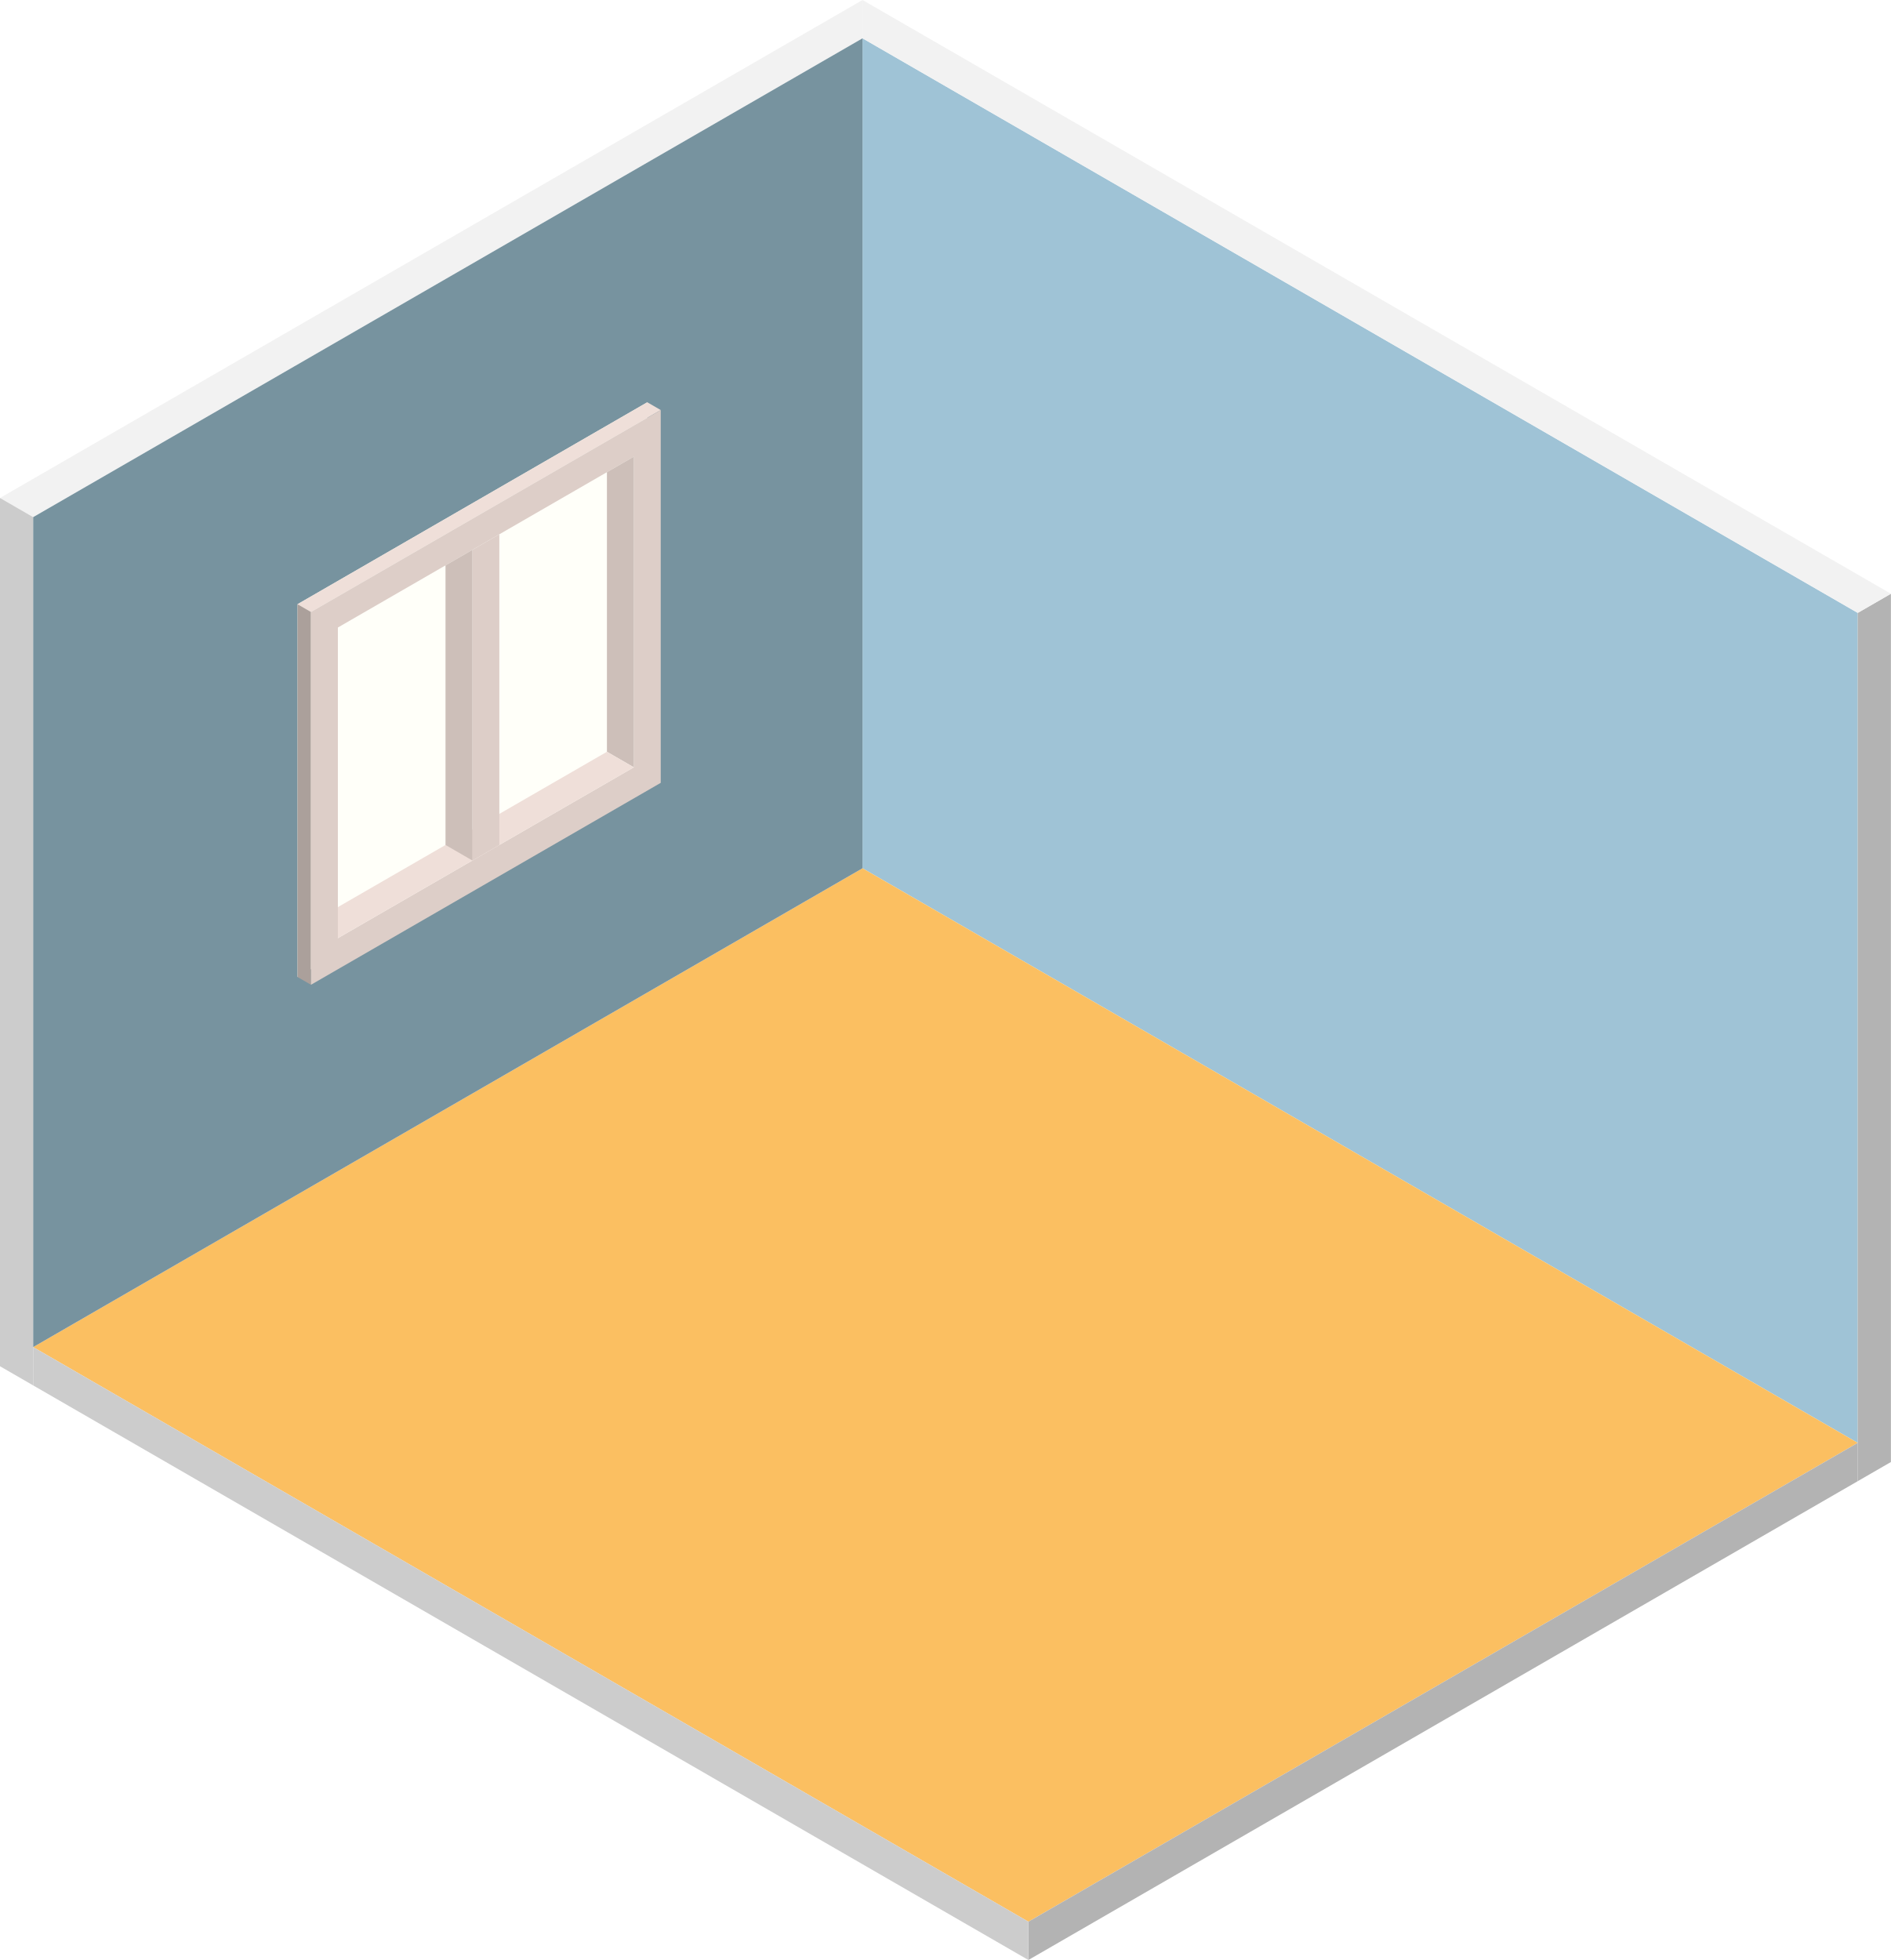
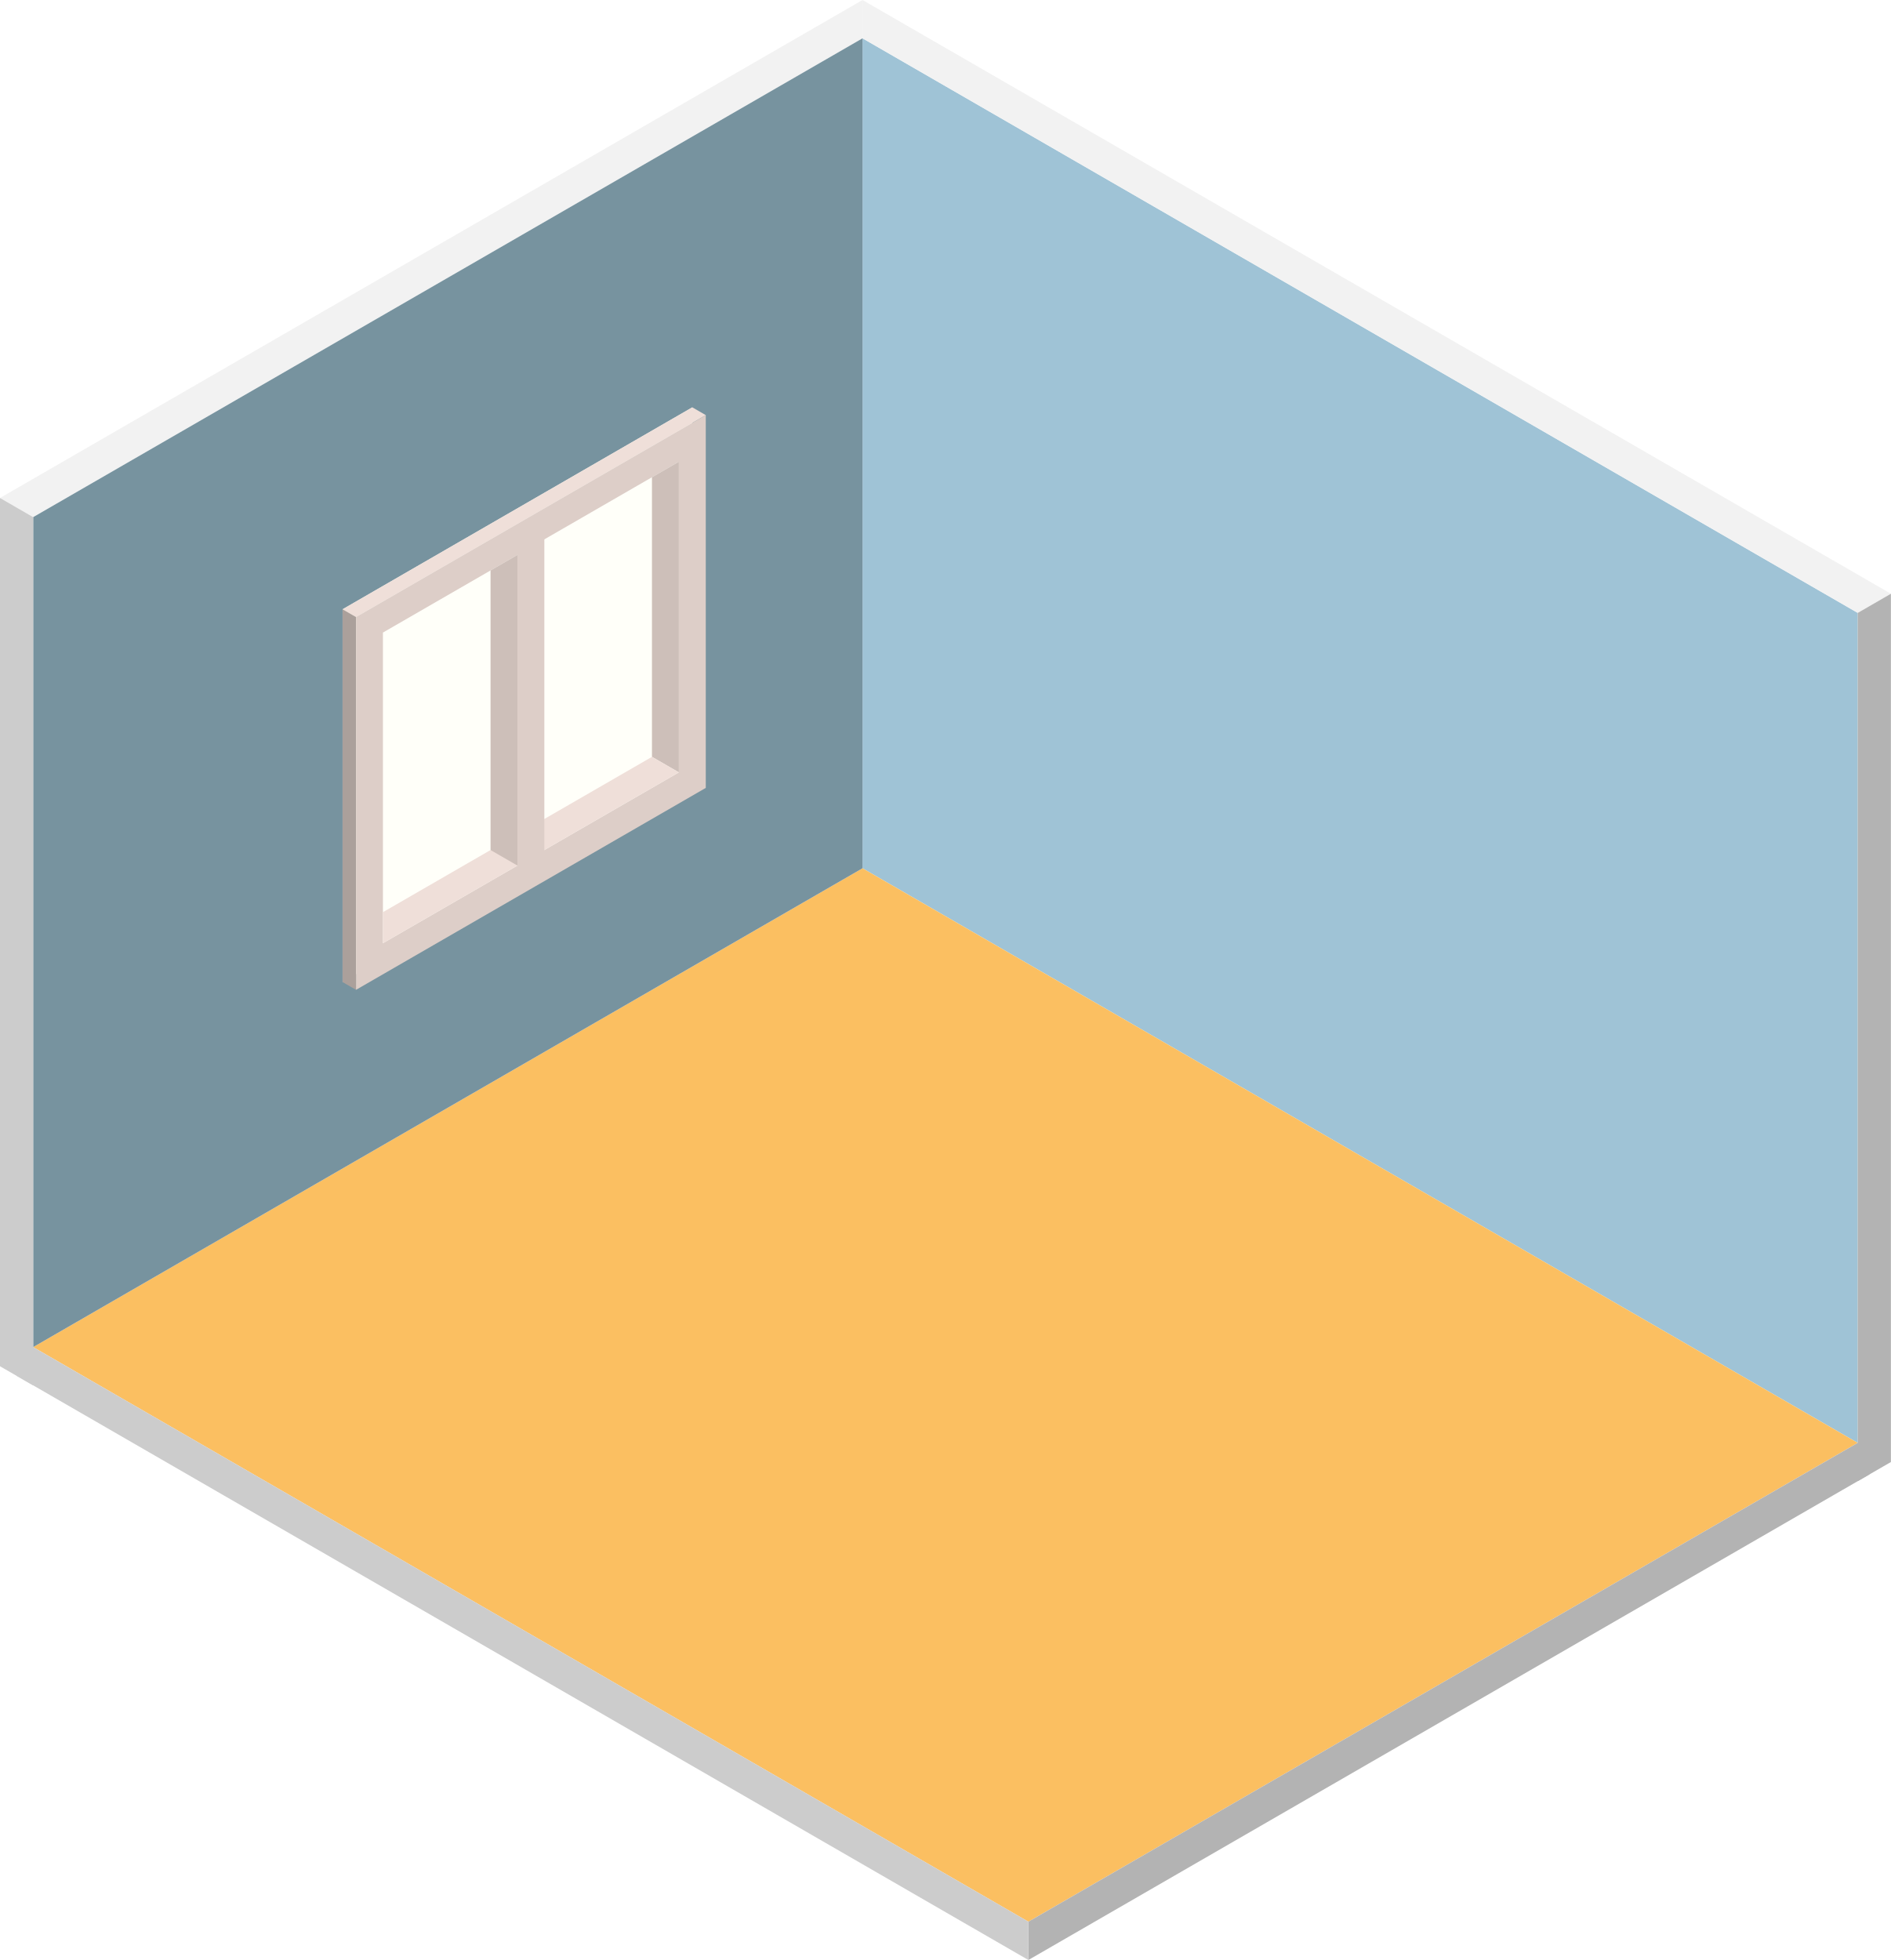
<svg xmlns="http://www.w3.org/2000/svg" width="243.469mm" height="252.363mm" viewBox="0 0 243.469 252.363" version="1.1" id="svg8">
  <defs id="defs2" />
-   <g transform="translate(3.668899,-50.2041)" id="layer1" style="display:inline">
-     <g transform="matrix(0.4110143,0,0,0.4110143,128.7441,100.3478)" id="g1036">
-       <path style="fill:#9fc3d6;fill-opacity:1;stroke:none;stroke-width:0.265px;stroke-linecap:butt;stroke-linejoin:miter;stroke-opacity:1" d="M -51.962,-110 V 150 L 259.808,330 V 70 Z" id="path1015" />
-       <path style="fill:#fbbf61;fill-opacity:1;stroke:none;stroke-width:0.265px;stroke-linecap:butt;stroke-linejoin:miter;stroke-opacity:1" d="M -51.962,150 259.808,330 0,480 -311.769,300 Z" id="path999" />
-       <path style="fill:#b3b3b3;fill-opacity:1;stroke:none;stroke-width:0.265px;stroke-linecap:butt;stroke-linejoin:miter;stroke-opacity:1" d="M 0,480 V 492 L 259.808,342 V 330 Z" id="path1001" />
-       <path style="fill:#cccccc;fill-opacity:1;stroke:none;stroke-width:0.265px;stroke-linecap:butt;stroke-linejoin:miter;stroke-opacity:1" d="m -311.769,300 v 12 L 0,492 v -12 z" id="path1003" />
-       <path style="fill:#b3b3b3;fill-opacity:1;stroke:none;stroke-width:0.265px;stroke-linecap:butt;stroke-linejoin:miter;stroke-opacity:1" d="M 259.808,330 V 70 C 263.272,68 266.736,66 270.2,64 v 272 l -10.392,6 z" id="path1005" />
-       <path style="fill:#f2f2f2;fill-opacity:1;stroke:none;stroke-width:0.265px;stroke-linecap:butt;stroke-linejoin:miter;stroke-opacity:1" d="M 259.808,70 -51.962,-110 v -12 L 270.2,64 Z" id="path1009" />
-       <path style="fill:#f2f2f2;fill-opacity:1;stroke:none;stroke-width:0.265px;stroke-linecap:butt;stroke-linejoin:miter;stroke-opacity:1" d="m -51.962,-122 -270.2,156 10.392,6 259.808,-150 z" id="path1011" />
-       <path style="fill:#cccccc;fill-opacity:1;stroke:none;stroke-width:0.265px;stroke-linecap:butt;stroke-linejoin:miter;stroke-opacity:1" d="M -322.161,34 V 306 L -311.769,312 V 40 Z" id="path1013" />
-       <path style="fill:#77939f;fill-opacity:1;stroke:none;stroke-width:0.265px;stroke-linecap:butt;stroke-linejoin:miter;stroke-opacity:1" d="M -311.769,40 -51.962,-110 V 150 L -311.769,300 Z" id="path1025" />
+   <g transform="translate(-33.83373,-4.551938)" id="layer1" style="display:inline">
+     <g transform="translate(138.5641,-140)" id="g1315">
+       <g transform="translate(-95.2628,95)" id="g1348">
+         <g id="g1986">
+           <path id="path1015" d="m 101.589,54.484 v 106.864 l 128.142,73.983 V 128.467 Z" style="fill:#9fc3d6;fill-opacity:1;stroke:none;stroke-width:0.109px;stroke-linecap:butt;stroke-linejoin:miter;stroke-opacity:1" />
+           <path id="path999" d="M 101.589,161.348 229.73,235.33 122.945,296.983 -5.196,223 Z" style="fill:#fbbf61;fill-opacity:1;stroke:none;stroke-width:0.109px;stroke-linecap:butt;stroke-linejoin:miter;stroke-opacity:1" />
+           <path id="path1001" d="m 122.945,296.983 v 4.932 l 108.277,-62.516 -0.471,-4.657 z" style="fill:#b3b3b3;fill-opacity:1;stroke:none;stroke-width:0.109px;stroke-linecap:butt;stroke-linejoin:miter;stroke-opacity:1" />
+           <path id="path1003" d="m -8.66,221 1.361,5.711 130.245,75.204 v -4.932 z" style="fill:#cccccc;fill-opacity:1;stroke:none;stroke-width:0.109px;stroke-linecap:butt;stroke-linejoin:miter;stroke-opacity:1" />
+           <path id="path1009" d="M 229.73,128.467 101.589,54.484 V 49.552 L 234.001,126.001 Z" style="fill:#f2f2f2;fill-opacity:1;stroke:none;stroke-width:0.109px;stroke-linecap:butt;stroke-linejoin:miter;stroke-opacity:1" />
+           <path id="path1005" d="M 229.73,235.33 V 128.467 c 1.424,-0.822 2.848,-1.644 4.271,-2.466 v 111.796 l -4.271,2.466 z" style="fill:#b3b3b3;fill-opacity:1;stroke:none;stroke-width:0.109px;stroke-linecap:butt;stroke-linejoin:miter;stroke-opacity:1" />
+           <path id="path1011" d="M 101.589,49.552 -9.468,113.67 -5.196,116.136 101.589,54.484 Z" style="fill:#f2f2f2;fill-opacity:1;stroke:none;stroke-width:0.109px;stroke-linecap:butt;stroke-linejoin:miter;stroke-opacity:1" />
+           <path id="path1025" d="M -5.196,116.136 101.589,54.484 V 161.348 L -5.196,223 Z" style="fill:#77939f;fill-opacity:1;stroke:none;stroke-width:0.109px;stroke-linecap:butt;stroke-linejoin:miter;stroke-opacity:1" />
+           <g id="g1242">
+             <path id="path1186" d="m 34.641,128 v 48 l 45.033,-26 v -48 z" style="fill:#fffff9;fill-opacity:1;stroke:none;stroke-width:0.212px;stroke-linecap:butt;stroke-linejoin:miter;stroke-opacity:1" />
+             <path id="path1204" d="m 34.641,128 1.732,1 45.033,-26 -1.732,-1 z" style="fill:#efdfd9;fill-opacity:1;stroke:none;stroke-width:0.265px;stroke-linecap:butt;stroke-linejoin:miter;stroke-opacity:1" />
+             <path id="path1206" d="m 36.373,129 v 48 l -1.732,-1 v -48 z" style="fill:#aba09b;fill-opacity:1;stroke:none;stroke-width:0.265px;stroke-linecap:butt;stroke-linejoin:miter;stroke-opacity:1" />
+             <path id="path1208" d="m 36.373,177 45.033,-26 -1.732,-1 -45.033,26 z" style="fill:none;stroke:none;stroke-width:0.265px;stroke-linecap:butt;stroke-linejoin:miter;stroke-opacity:1" />
+             <path id="path1210" d="m 81.406,151 v -48 l -45.033,26 v 48 z" style="fill:#ddcec8;fill-opacity:1;stroke:none;stroke-width:0.265px;stroke-linecap:butt;stroke-linejoin:miter;stroke-opacity:1" />
+             <path id="path1212" d="m 77.942,109 -38.105,22 v 40 l 38.105,-22 z" style="fill:#fffff9;fill-opacity:1;stroke:none;stroke-width:0.265px;stroke-linecap:butt;stroke-linejoin:miter;stroke-opacity:1" />
+             <path id="path1224" d="m 77.942,149 -3.464,-2 v -36 l 3.464,-2 z" style="fill:#cdbfb9;fill-opacity:1;stroke:none;stroke-width:0.265px;stroke-linecap:butt;stroke-linejoin:miter;stroke-opacity:1" />
+             <path id="path1226" d="m 74.478,147 -34.641,20 v 4 l 38.105,-22 z" style="fill:#efdfd9;fill-opacity:1;stroke:none;stroke-width:0.265px;stroke-linecap:butt;stroke-linejoin:miter;stroke-opacity:1" />
+             <path id="path1228" d="m 57.158,119.19 3.464,-2.19 v 43.81 l -3.464,2.19 z" style="fill:#ddcec8;fill-opacity:1;stroke:none;stroke-width:0.277px;stroke-linecap:butt;stroke-linejoin:miter;stroke-opacity:1" />
+             <path id="path1230" d="m 57.158,161 -3.464,-2 v -36 l 3.464,-2 z" style="fill:#cdbfb9;fill-opacity:1;stroke:none;stroke-width:0.265px;stroke-linecap:butt;stroke-linejoin:miter;stroke-opacity:1" />
+           </g>
+           <path id="path1013" d="m -9.468,113.67 v 111.796 l 4.271,2.466 V 116.136 Z" style="fill:#cccccc;fill-opacity:1;stroke:none;stroke-width:0.109px;stroke-linecap:butt;stroke-linejoin:miter;stroke-opacity:1" />
+         </g>
+       </g>
+       <g id="g1878">
+         <g transform="translate(109.1192,53)" id="g1493-6" style="display:inline">
+           <g id="g1813-5">
+             <path style="display:inline;fill:#734634;fill-opacity:1;stroke:none;stroke-width:0.374px;stroke-linecap:butt;stroke-linejoin:miter;stroke-opacity:1" d="m 122.976,179 v 22 l 1.732,1 1.732,-1 v -21 z" id="path1356-9-1" />
+           </g>
+           <path id="path1358-9-4" d="m 124.708,202 1.732,-1 v -22 l -1.732,1 z" style="fill:#513627;fill-opacity:1;stroke:none;stroke-width:0.265px;stroke-linecap:butt;stroke-linejoin:miter;stroke-opacity:1" />
+         </g>
+         <g transform="translate(168.0089,67)" id="g1493-4" style="display:inline">
+           <g id="g1813-9">
+             <path style="display:inline;fill:#734634;fill-opacity:1;stroke:none;stroke-width:0.374px;stroke-linecap:butt;stroke-linejoin:miter;stroke-opacity:1" d="m 122.976,179 v 22 l 1.732,1 1.732,-1 v -21 z" id="path1356-9-6" />
+           </g>
+           <path id="path1358-9-6" d="m 124.708,202 1.732,-1 v -22 l -1.732,1 z" style="fill:#513627;fill-opacity:1;stroke:none;stroke-width:0.265px;stroke-linecap:butt;stroke-linejoin:miter;stroke-opacity:1" />
+         </g>
+         <g id="g1493" transform="translate(150.6884,77)">
+           <g id="g1813">
+             <path id="path1356-9" d="m 122.976,179 v 22 l 1.732,1 1.732,-1 v -21 z" style="display:inline;fill:#734634;fill-opacity:1;stroke:none;stroke-width:0.374px;stroke-linecap:butt;stroke-linejoin:miter;stroke-opacity:1" />
+           </g>
+           <path style="fill:#513627;fill-opacity:1;stroke:none;stroke-width:0.265px;stroke-linecap:butt;stroke-linejoin:miter;stroke-opacity:1" d="m 124.708,202 1.732,-1 v -22 l -1.732,1 z" id="path1358-9" />
+         </g>
+         <path style="fill:#734634;fill-opacity:1;stroke:none;stroke-width:0.265px;stroke-linecap:butt;stroke-linejoin:miter;stroke-opacity:1" d="m 232.095,232 v 2 l 43.301,25 v -2 z" id="path1352" />
+         <path style="fill:#513627;fill-opacity:1;stroke:none;stroke-width:0.265px;stroke-linecap:butt;stroke-linejoin:miter;stroke-opacity:1" d="m 275.396,259 19.053,-11 v -2 l -19.053,11 z" id="path1354" />
+         <path style="fill:#a36a52;fill-opacity:1;stroke:none;stroke-width:0.265px;stroke-linecap:butt;stroke-linejoin:miter;stroke-opacity:1" d="m 251.147,221 -19.053,11 43.301,25 19.053,-11 z" id="path1350" />
+       </g>
    </g>
-     <g id="g971" transform="matrix(0.2857143,0,0,0.2857143,396.8871,384)">
+     <g id="g971" transform="matrix(0.1655052,0,0,0.1655052,-58.20777,86.5331)">
      <g id="g984">
        <path style="fill:#ececec;stroke:none;stroke-width:0.265px;stroke-linecap:butt;stroke-linejoin:miter;stroke-opacity:1" d="M 69.282,60 155.885,110 l -3.464,2 -86.603,-50 z" id="path861" />
        <path style="fill:#1a1a1a;fill-opacity:1;stroke:#000000;stroke-width:0.265px;stroke-linecap:butt;stroke-linejoin:miter;stroke-opacity:1" d="m 152.42,112 v 60 L 65.818,122 v -60 0" id="path863" />
        <path style="fill:#4899ff;fill-opacity:1;stroke:#000000;stroke-width:0.265px;stroke-linecap:butt;stroke-linejoin:miter;stroke-opacity:1" d="M 69.282,68 V 120 l 79.674,46 v -52 z" id="path865" />
        <path style="fill:#cccccc;stroke:none;stroke-width:0.265px;stroke-linecap:butt;stroke-linejoin:miter;stroke-opacity:1" d="m 155.885,110 v 60 l -3.464,2 v -60 z" id="path869" />
        <path style="fill:#ececec;stroke:none;stroke-width:0.265px;stroke-linecap:butt;stroke-linejoin:miter;stroke-opacity:1" d="m 65.818,122 -51.962,30 86.603,50 51.962,-30 z" id="path871" />
        <path style="fill:#dfdfdf;fill-opacity:1;stroke:none;stroke-width:0.265px;stroke-linecap:butt;stroke-linejoin:miter;stroke-opacity:1" d="m 13.856,152 v 4 l 86.603,50 v -4 z" id="path873" />
        <path style="fill:#cccccc;stroke:none;stroke-width:0.265px;stroke-linecap:butt;stroke-linejoin:miter;stroke-opacity:1" d="m 100.459,206 55.426,-32 v -4 l -55.426,32 z" id="path875" />
        <path style="fill:#d6d6d6;fill-opacity:1;stroke:none;stroke-width:0.265px;stroke-linecap:butt;stroke-linejoin:miter;stroke-opacity:1" d="m 65.818,126 79.674,46 -24.249,14 -79.674,-46 z" id="path879" />
        <path style="fill:#d6d6d6;fill-opacity:1;stroke:none;stroke-width:0.265px;stroke-linecap:butt;stroke-linejoin:miter;stroke-opacity:1" d="M 65.818,158 90.067,172 72.746,182 48.497,168 Z" id="path883" />
      </g>
    </g>
    <g id="g1000" transform="matrix(0.2857143,0,0,0.2857143,495.8614,176.5714)">
      <path id="path973" d="m -658.179,0 259.808,150 V 310 L -658.179,160 Z" style="fill:#1a1a1a;fill-opacity:1;stroke:#000000;stroke-width:0.265px;stroke-linecap:butt;stroke-linejoin:miter;stroke-opacity:1" />
      <path id="path990" d="M -654.715,6 -401.836,152 V 304 L -654.715,158 Z" style="fill:#4899ff;fill-opacity:1;stroke:#000000;stroke-width:0.265px;stroke-linecap:butt;stroke-linejoin:miter;stroke-opacity:1" />
      <path id="path992" d="m -658.179,0 3.464,-2 259.808,150 -3.464,2 z" style="fill:#4d4d4d;stroke:none;stroke-width:0.265px;stroke-linecap:butt;stroke-linejoin:miter;stroke-opacity:1" />
      <path id="path994" d="M -398.372,310 -394.908,308 V 148 l -3.464,2 z" style="fill:#333333;stroke:none;stroke-width:0.265px;stroke-linecap:butt;stroke-linejoin:miter;stroke-opacity:1" />
    </g>
-     <g id="g1242">
-       <path style="fill:#fffff9;fill-opacity:1;stroke:none;stroke-width:0.212px;stroke-linecap:butt;stroke-linejoin:miter;stroke-opacity:1" d="m 34.641,128 v 48 l 45.033,-26 v -48 z" id="path1186" />
-       <path style="fill:#efdfd9;fill-opacity:1;stroke:none;stroke-width:0.265px;stroke-linecap:butt;stroke-linejoin:miter;stroke-opacity:1" d="m 34.641,128 1.732,1 45.033,-26 -1.732,-1 z" id="path1204" />
-       <path style="fill:#aba09b;fill-opacity:1;stroke:none;stroke-width:0.265px;stroke-linecap:butt;stroke-linejoin:miter;stroke-opacity:1" d="m 36.373,129 v 48 l -1.732,-1 v -48 z" id="path1206" />
-       <path style="fill:none;stroke:none;stroke-width:0.265px;stroke-linecap:butt;stroke-linejoin:miter;stroke-opacity:1" d="m 36.373,177 45.033,-26 -1.732,-1 -45.033,26 z" id="path1208" />
-       <path style="fill:#ddcec8;fill-opacity:1;stroke:none;stroke-width:0.265px;stroke-linecap:butt;stroke-linejoin:miter;stroke-opacity:1" d="m 81.406,151 v -48 l -45.033,26 v 48 z" id="path1210" />
-       <path style="fill:#fffff9;fill-opacity:1;stroke:none;stroke-width:0.265px;stroke-linecap:butt;stroke-linejoin:miter;stroke-opacity:1" d="m 77.942,109 -38.105,22 v 40 l 38.105,-22 z" id="path1212" />
-       <path style="fill:#cdbfb9;fill-opacity:1;stroke:none;stroke-width:0.265px;stroke-linecap:butt;stroke-linejoin:miter;stroke-opacity:1" d="m 77.942,149 -3.464,-2 v -36 l 3.464,-2 z" id="path1224" />
-       <path style="fill:#efdfd9;fill-opacity:1;stroke:none;stroke-width:0.265px;stroke-linecap:butt;stroke-linejoin:miter;stroke-opacity:1" d="m 74.478,147 -34.641,20 v 4 l 38.105,-22 z" id="path1226" />
-       <path style="fill:#ddcec8;fill-opacity:1;stroke:none;stroke-width:0.265px;stroke-linecap:butt;stroke-linejoin:miter;stroke-opacity:1" d="m 57.158,121 3.464,-2 v 40 l -3.464,2 z" id="path1228" />
-       <path style="fill:#cdbfb9;fill-opacity:1;stroke:none;stroke-width:0.265px;stroke-linecap:butt;stroke-linejoin:miter;stroke-opacity:1" d="m 57.158,161 -3.464,-2 v -36 l 3.464,-2 z" id="path1230" />
-     </g>
  </g>
</svg>
